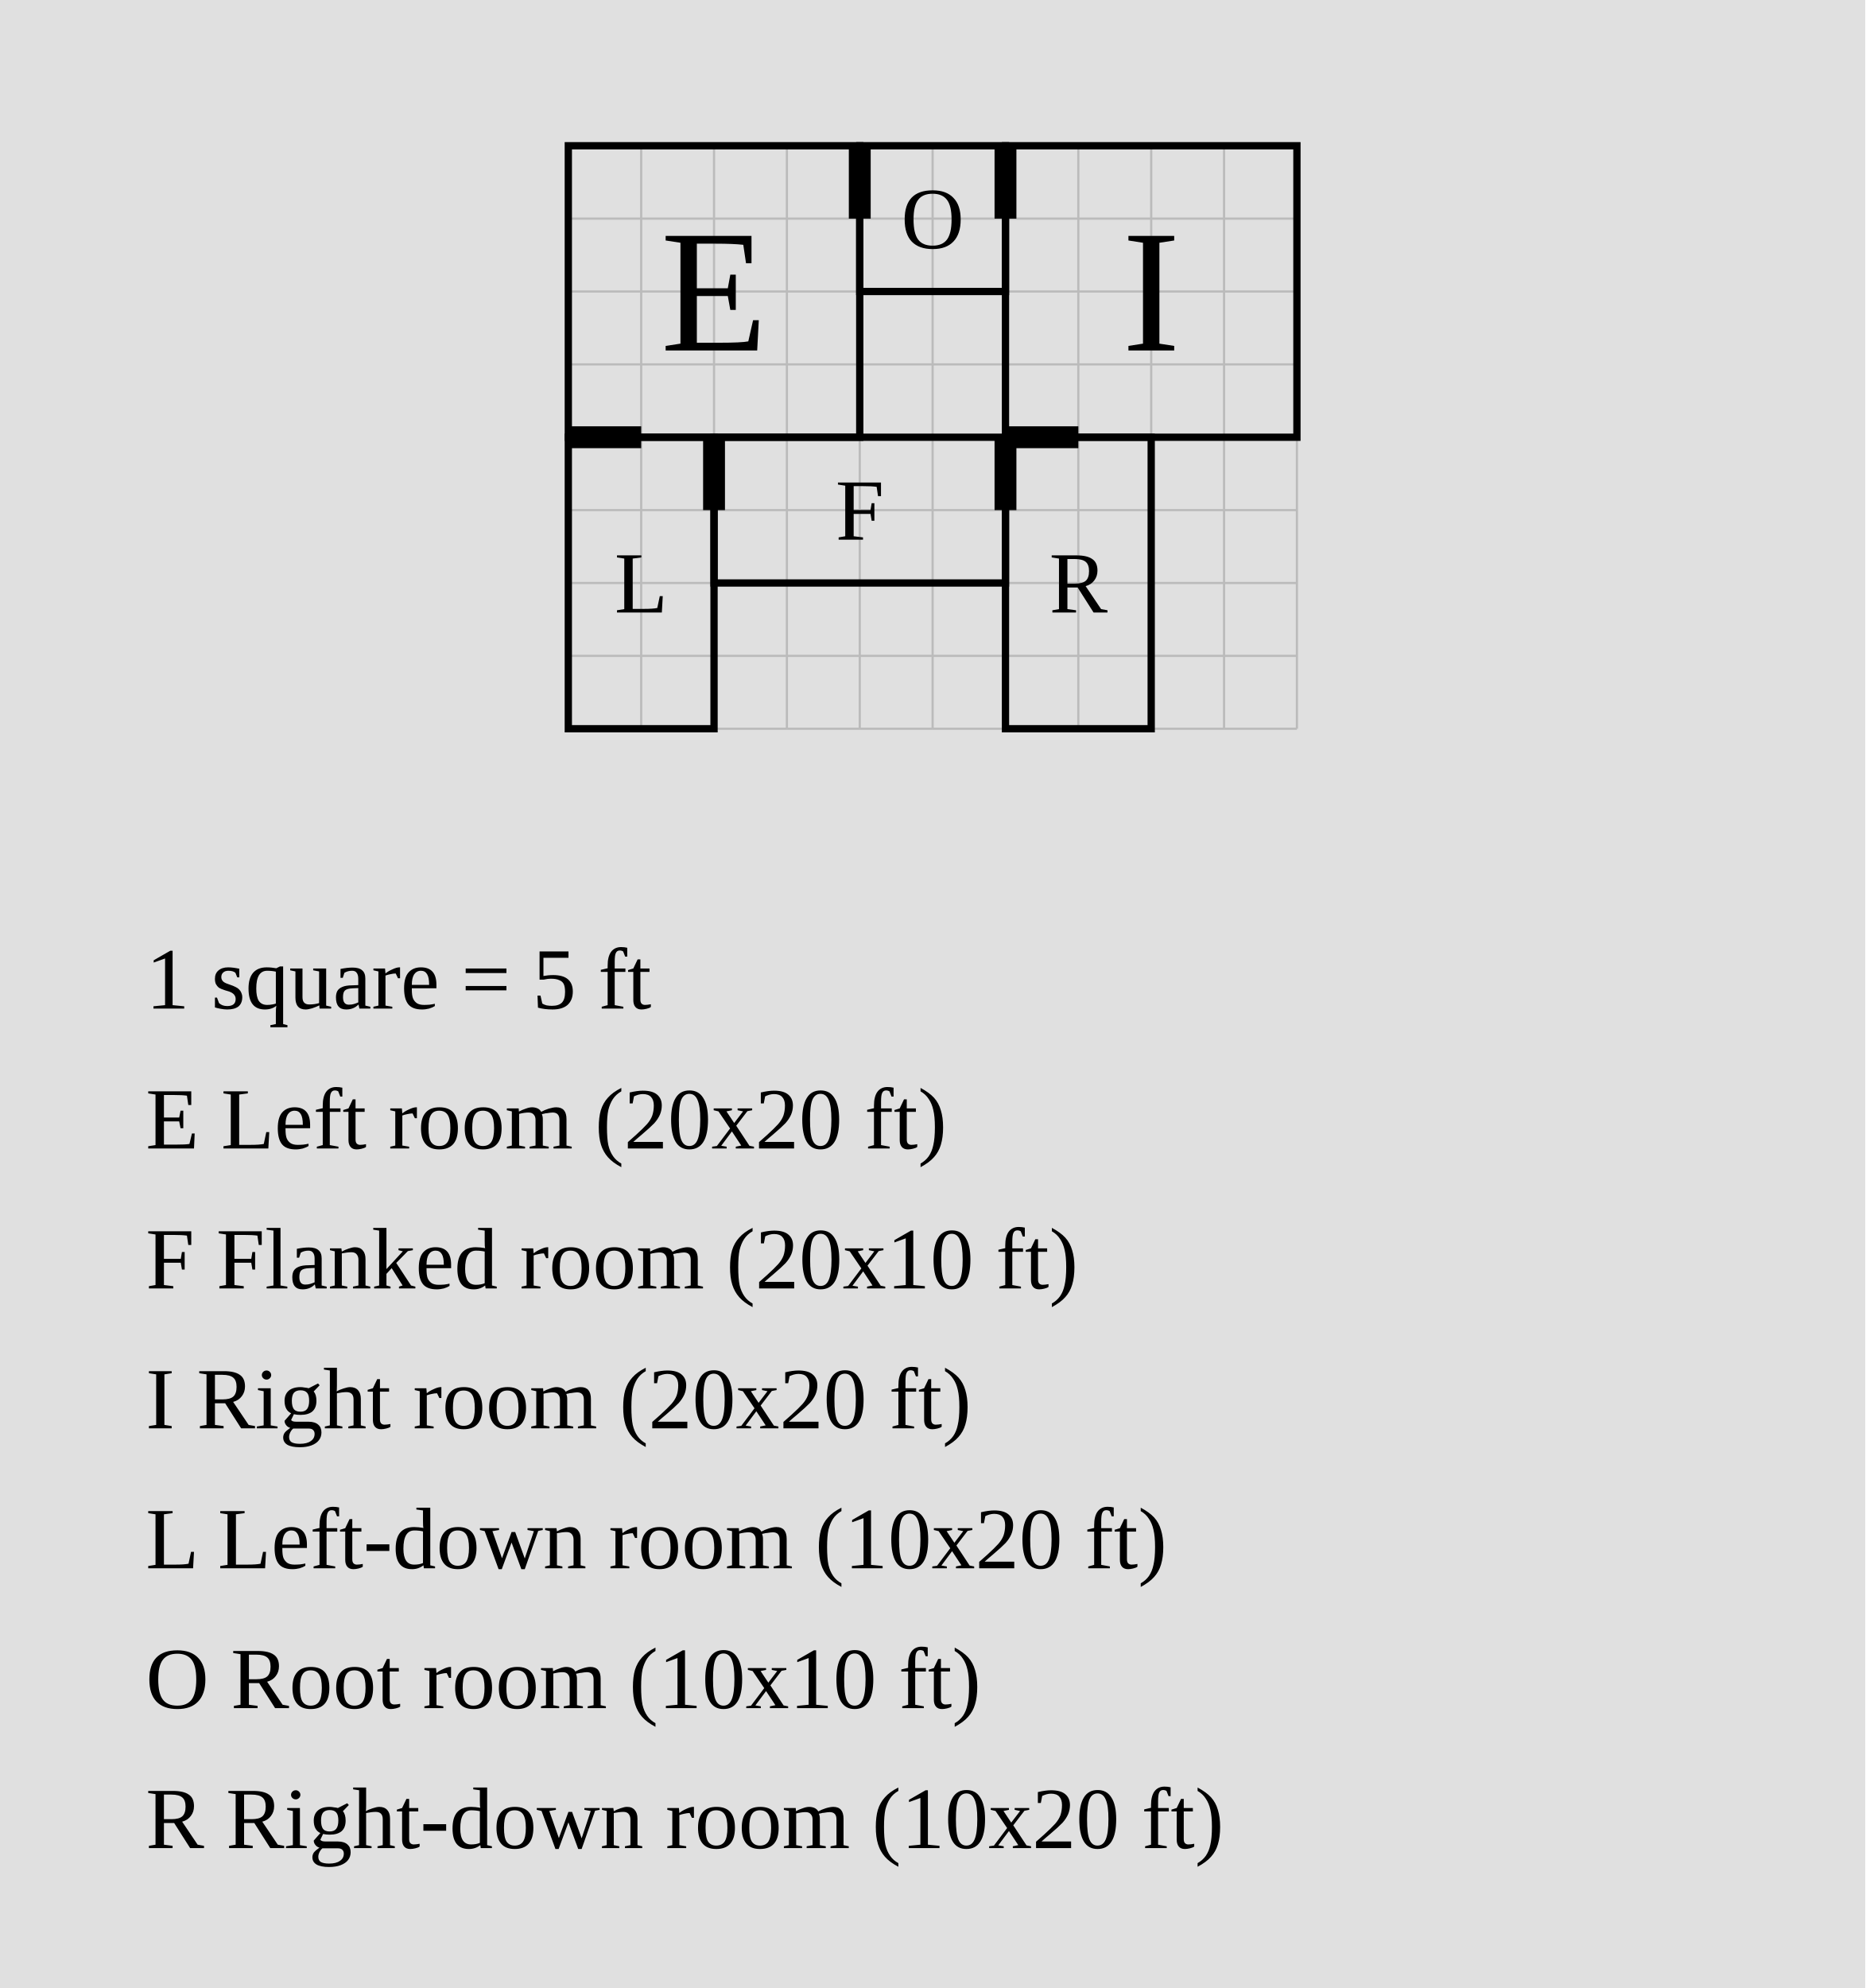
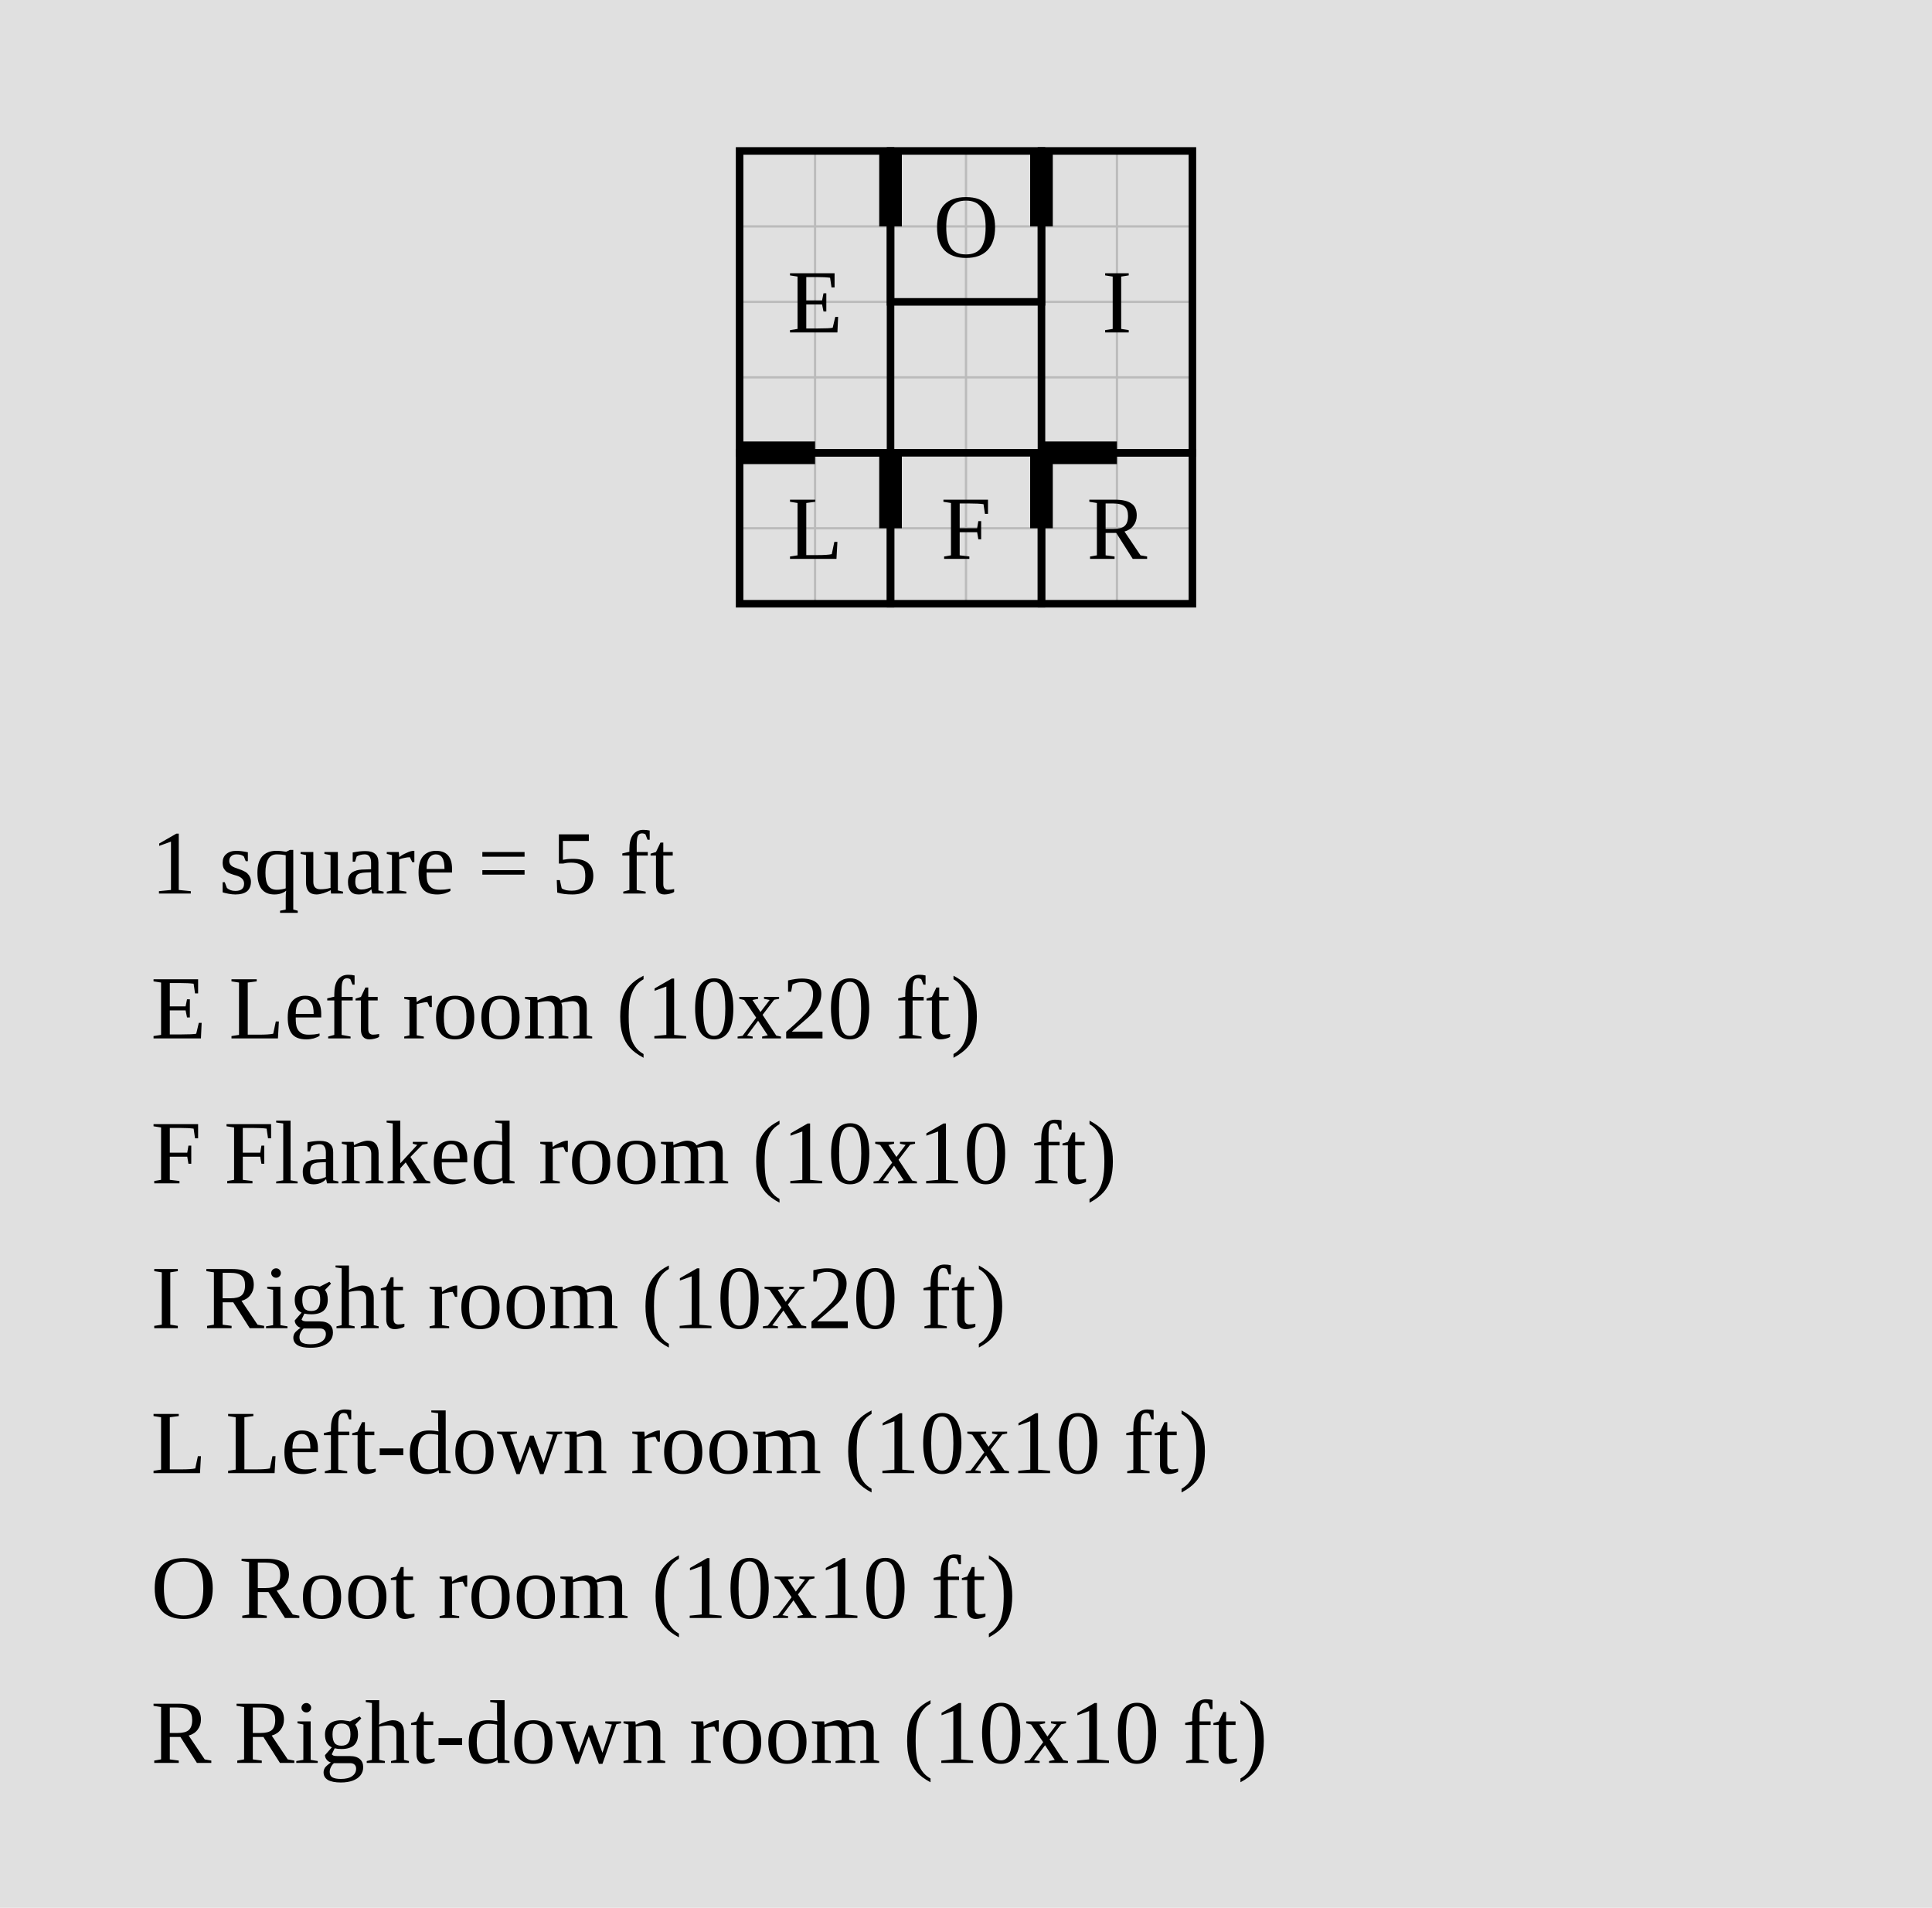
- <svg xmlns="http://www.w3.org/2000/svg" width="1280" height="1364" viewBox="-59 -10 128 136.4">
-   <rect x="-59" y="-10" width="128" height="136.4" fill="#e0e0e0" />
+ <svg xmlns="http://www.w3.org/2000/svg" width="1280" height="1264" viewBox="-59 -10 128 126.4">
+   <rect x="-59" y="-10" width="128" height="126.4" fill="#e0e0e0" />
  <g stroke="#bbb" stroke-width="0.15">
-     <line x1="-20" y1="0" x2="-20" y2="40" />
-     <line x1="-15" y1="0" x2="-15" y2="40" />
-     <line x1="-10" y1="0" x2="-10" y2="40" />
-     <line x1="-5" y1="0" x2="-5" y2="40" />
-     <line x1="0" y1="0" x2="0" y2="40" />
-     <line x1="5" y1="0" x2="5" y2="40" />
-     <line x1="10" y1="0" x2="10" y2="40" />
-     <line x1="15" y1="0" x2="15" y2="40" />
-     <line x1="20" y1="0" x2="20" y2="40" />
-     <line x1="25" y1="0" x2="25" y2="40" />
-     <line x1="30" y1="0" x2="30" y2="40" />
-     <line x1="-20" y1="0" x2="30" y2="0" />
-     <line x1="-20" y1="5" x2="30" y2="5" />
-     <line x1="-20" y1="10" x2="30" y2="10" />
-     <line x1="-20" y1="15" x2="30" y2="15" />
-     <line x1="-20" y1="20" x2="30" y2="20" />
-     <line x1="-20" y1="25" x2="30" y2="25" />
-     <line x1="-20" y1="30" x2="30" y2="30" />
-     <line x1="-20" y1="35" x2="30" y2="35" />
-     <line x1="-20" y1="40" x2="30" y2="40" />
+     <line x1="-10" y1="0" x2="-10" y2="30" />
+     <line x1="-5" y1="0" x2="-5" y2="30" />
+     <line x1="0" y1="0" x2="0" y2="30" />
+     <line x1="5" y1="0" x2="5" y2="30" />
+     <line x1="10" y1="0" x2="10" y2="30" />
+     <line x1="15" y1="0" x2="15" y2="30" />
+     <line x1="20" y1="0" x2="20" y2="30" />
+     <line x1="-10" y1="0" x2="20" y2="0" />
+     <line x1="-10" y1="5" x2="20" y2="5" />
+     <line x1="-10" y1="10" x2="20" y2="10" />
+     <line x1="-10" y1="15" x2="20" y2="15" />
+     <line x1="-10" y1="20" x2="20" y2="20" />
+     <line x1="-10" y1="25" x2="20" y2="25" />
+     <line x1="-10" y1="30" x2="20" y2="30" />
  </g>
-   <rect data-room="flanked" x="-10" y="20" width="20" height="10" fill="none" stroke="black" stroke-width="0.5" />
-   <text data-room="flanked" x="0" y="25" text-anchor="middle" dominant-baseline="central" font-size="6">F</text>
-   <rect data-room="left_down_room" x="-20" y="20" width="10" height="20" fill="none" stroke="black" stroke-width="0.5" />
-   <text data-room="left_down_room" x="-15" y="30" text-anchor="middle" dominant-baseline="central" font-size="6">L</text>
-   <rect data-room="left_room" x="-20" y="0" width="20" height="20" fill="none" stroke="black" stroke-width="0.5" />
-   <text data-room="left_room" x="-10" y="10" text-anchor="middle" dominant-baseline="central" font-size="12">E</text>
-   <rect data-room="right_down_room" x="10" y="20" width="10" height="20" fill="none" stroke="black" stroke-width="0.5" />
-   <text data-room="right_down_room" x="15" y="30" text-anchor="middle" dominant-baseline="central" font-size="6">R</text>
-   <rect data-room="right_room" x="10" y="0" width="20" height="20" fill="none" stroke="black" stroke-width="0.5" />
-   <text data-room="right_room" x="20" y="10" text-anchor="middle" dominant-baseline="central" font-size="12">I</text>
+   <rect data-room="flanked" x="0" y="20" width="10" height="10" fill="none" stroke="black" stroke-width="0.5" />
+   <text data-room="flanked" x="5" y="25" text-anchor="middle" dominant-baseline="central" font-size="6">F</text>
+   <rect data-room="left_down_room" x="-10" y="20" width="10" height="10" fill="none" stroke="black" stroke-width="0.5" />
+   <text data-room="left_down_room" x="-5" y="25" text-anchor="middle" dominant-baseline="central" font-size="6">L</text>
+   <rect data-room="left_room" x="-10" y="0" width="10" height="20" fill="none" stroke="black" stroke-width="0.5" />
+   <text data-room="left_room" x="-5" y="10" text-anchor="middle" dominant-baseline="central" font-size="6">E</text>
+   <rect data-room="right_down_room" x="10" y="20" width="10" height="10" fill="none" stroke="black" stroke-width="0.5" />
+   <text data-room="right_down_room" x="15" y="25" text-anchor="middle" dominant-baseline="central" font-size="6">R</text>
+   <rect data-room="right_room" x="10" y="0" width="10" height="20" fill="none" stroke="black" stroke-width="0.5" />
+   <text data-room="right_room" x="15" y="10" text-anchor="middle" dominant-baseline="central" font-size="6">I</text>
  <rect data-room="root_room" x="0" y="0" width="10" height="10" fill="none" stroke="black" stroke-width="0.5" />
  <text data-room="root_room" x="5" y="5" text-anchor="middle" dominant-baseline="central" font-size="6">O</text>
-   <line class="door" x1="-20" y1="20" x2="-15" y2="20" stroke="black" stroke-width="1.5" />
-   <line class="door" x1="-10" y1="20" x2="-10" y2="25" stroke="black" stroke-width="1.5" />
+   <line class="door" x1="-10" y1="20" x2="-5" y2="20" stroke="black" stroke-width="1.5" />
  <line class="door" x1="0" y1="0" x2="0" y2="5" stroke="black" stroke-width="1.5" />
+   <line class="door" x1="0" y1="20" x2="0" y2="25" stroke="black" stroke-width="1.5" />
  <line class="door" x1="10" y1="0" x2="10" y2="5" stroke="black" stroke-width="1.5" />
  <line class="door" x1="10" y1="20" x2="10" y2="25" stroke="black" stroke-width="1.5" />
  <line class="door" x1="10" y1="20" x2="15" y2="20" stroke="black" stroke-width="1.5" />
-   <text class="scale" x="-49" y="59.2" font-size="6">1 square = 5 ft</text>
-   <text class="key" x="-49" y="68.8" font-size="6">E  Left room  (20x20 ft)</text>
-   <text class="key" x="-49" y="78.4" font-size="6">F  Flanked room  (20x10 ft)</text>
-   <text class="key" x="-49" y="88" font-size="6">I  Right room  (20x20 ft)</text>
-   <text class="key" x="-49" y="97.6" font-size="6">L  Left-down room  (10x20 ft)</text>
-   <text class="key" x="-49" y="107.2" font-size="6">O  Root room  (10x10 ft)</text>
-   <text class="key" x="-49" y="116.8" font-size="6">R  Right-down room  (10x20 ft)</text>
+   <text class="scale" x="-49" y="49.2" font-size="6">1 square = 5 ft</text>
+   <text class="key" x="-49" y="58.8" font-size="6">E  Left room  (10x20 ft)</text>
+   <text class="key" x="-49" y="68.4" font-size="6">F  Flanked room  (10x10 ft)</text>
+   <text class="key" x="-49" y="78" font-size="6">I  Right room  (10x20 ft)</text>
+   <text class="key" x="-49" y="87.6" font-size="6">L  Left-down room  (10x10 ft)</text>
+   <text class="key" x="-49" y="97.2" font-size="6">O  Root room  (10x10 ft)</text>
+   <text class="key" x="-49" y="106.8" font-size="6">R  Right-down room  (10x10 ft)</text>
</svg>
